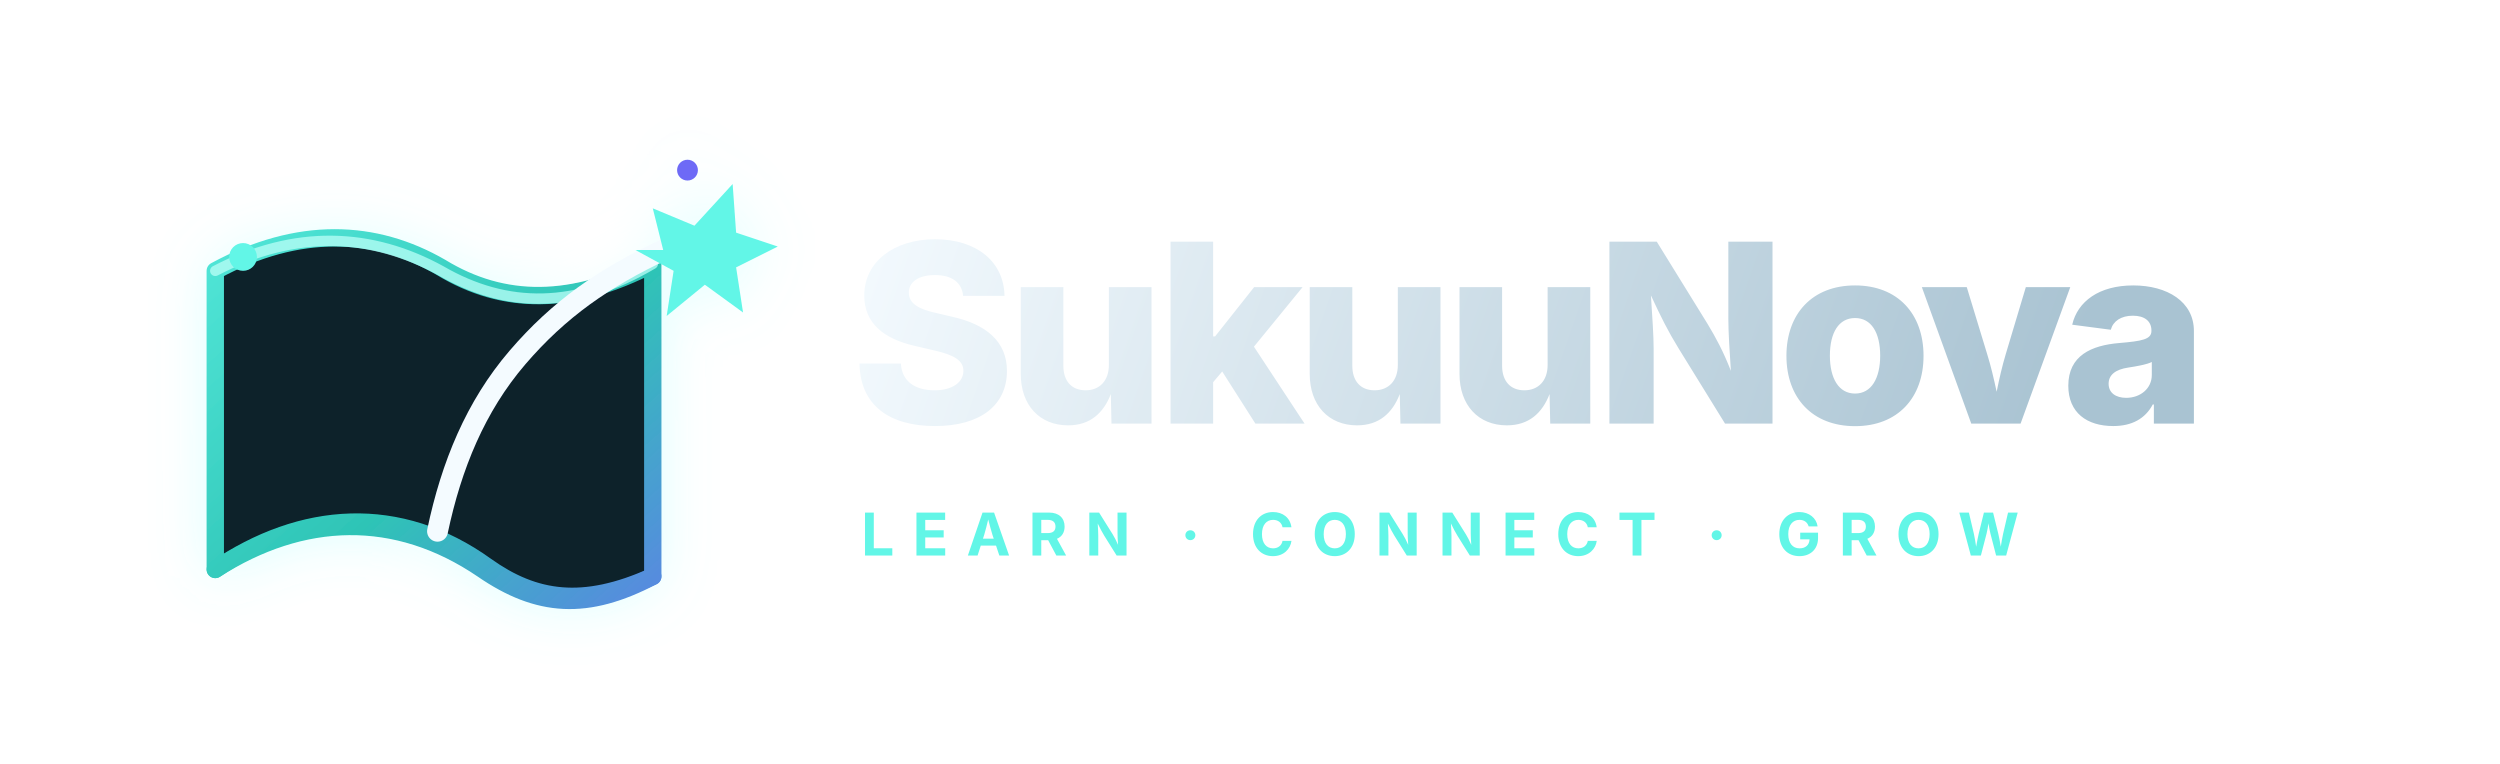
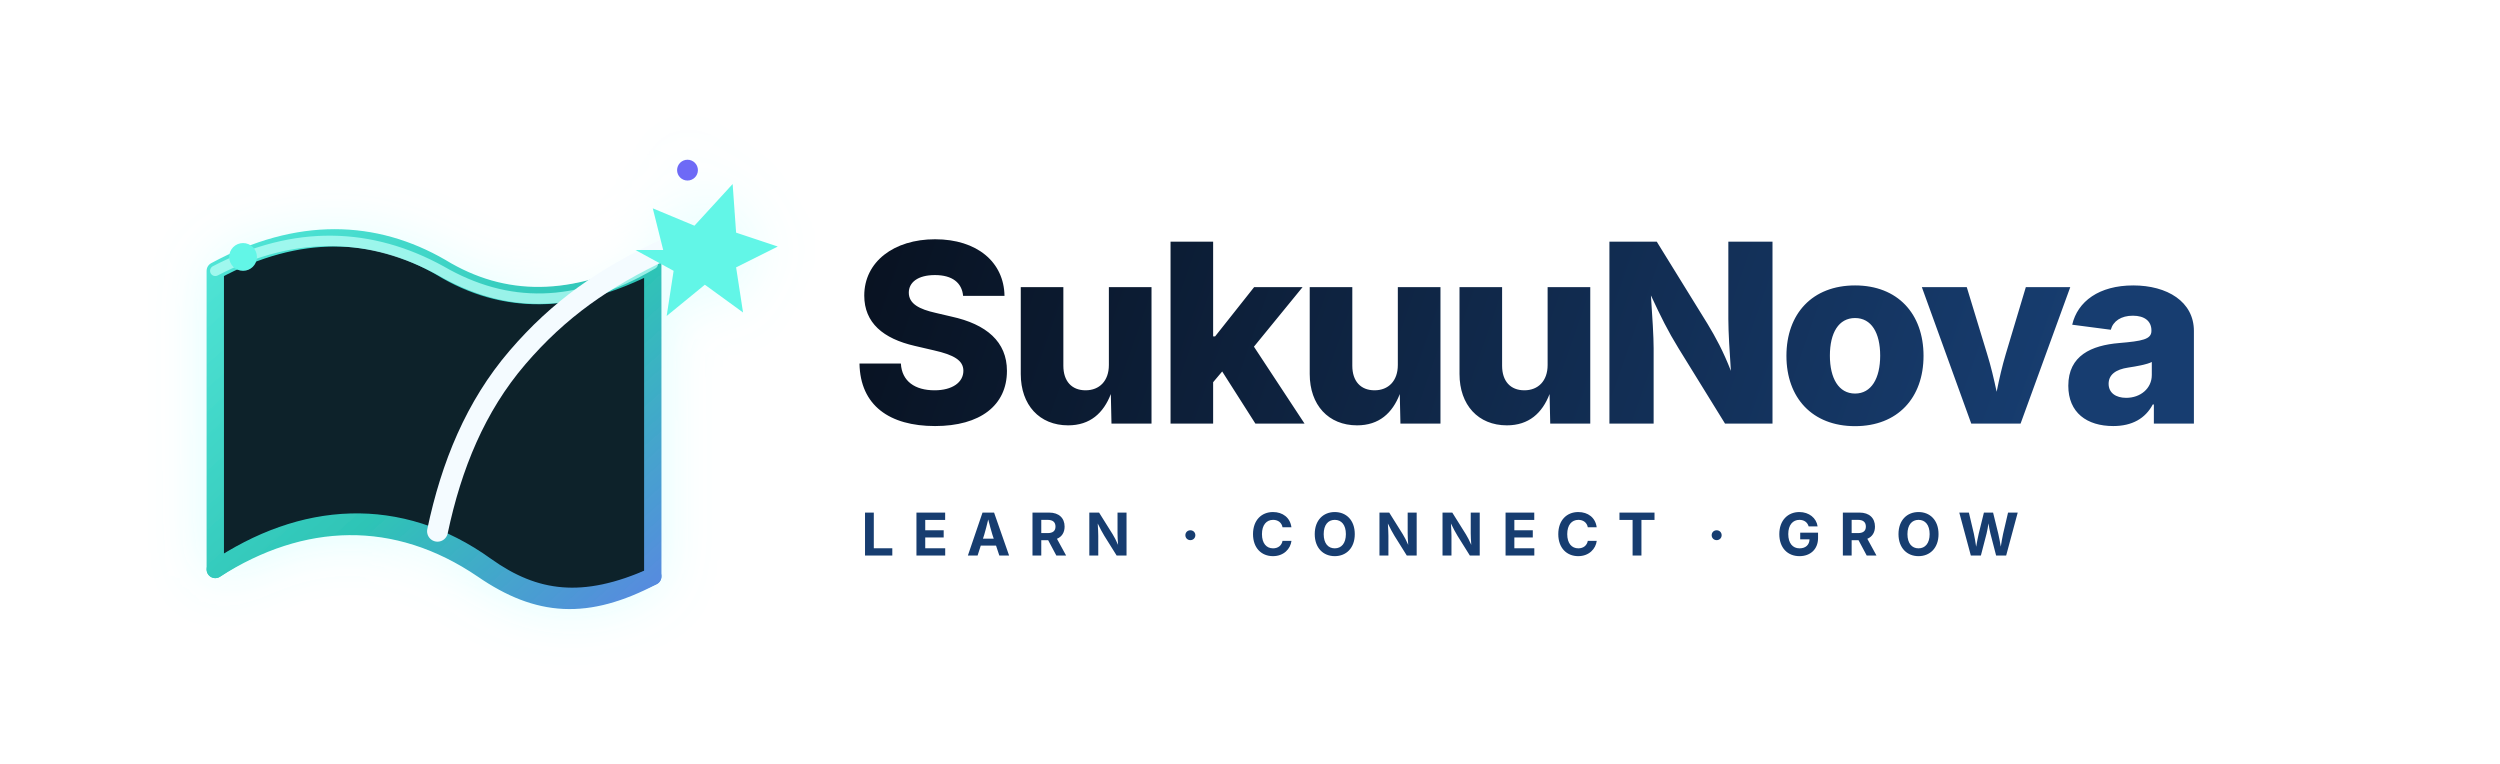
<svg xmlns="http://www.w3.org/2000/svg" width="720" height="220" viewBox="0 0 720 220" fill="none" role="img" aria-labelledby="title desc">
  <defs>
    <linearGradient id="nova" x1="30" y1="20" x2="190" y2="200" gradientUnits="userSpaceOnUse">
      <stop stop-color="#62F6E7" />
      <stop offset="0.55" stop-color="#2EC4B6" />
      <stop offset="1" stop-color="#6E6AF6" />
    </linearGradient>
    <linearGradient id="word" x1="245" y1="55" x2="575" y2="170" gradientUnits="userSpaceOnUse">
-       <stop stop-color="#F5FBFF" />
-       <stop offset="1" stop-color="#A9C3D2" />
+       <stop stop-color="#08111F" />
+       <stop offset="1" stop-color="#173D70" />
    </linearGradient>
    <filter id="soft" x="-40%" y="-40%" width="180%" height="180%">
      <feGaussianBlur stdDeviation="8" result="blur" />
      <feColorMatrix in="blur" type="matrix" values="1 0 0 0 0.12  0 1 0 0 0.78  0 0 1 0 0.72  0 0 0 0.22 0" />
      <feBlend in="SourceGraphic" />
    </filter>
  </defs>
  <g transform="translate(10 12)" filter="url(#soft)">
    <path d="M52 152C77 135 105 133 130 151C144 161 158 163 178 154V64C155 76 135 76 117 65C98 54 76 53 52 66V152Z" fill="#0C202C" stroke="url(#nova)" stroke-width="5" stroke-linejoin="round" />
    <path d="M52 66C75 54 97 55 117 66C136 77 156 77 178 64" stroke="#B9FFF7" stroke-opacity="0.75" stroke-width="3" stroke-linecap="round" />
    <path d="M52 152C77 136 104 135 129 152C145 163 159 164 178 154" stroke="url(#nova)" stroke-width="5" stroke-linecap="round" />
    <path d="M116 141C120 122 127 105 139 91C151 77 164 68 181 60" stroke="#F4FBFF" stroke-width="6" stroke-linecap="round" />
    <path d="M181 60L178 48L190 53L201 41L202 55L214 59L202 65L204 78L193 70L182 79L184 66L173 60L181 60Z" fill="#62F6E7" />
    <circle cx="60" cy="62" r="4" fill="#62F6E7" />
    <circle cx="188" cy="37" r="3" fill="#6E6AF6" />
  </g>
  <text x="245" y="122" font-family="Inter, ui-sans-serif, system-ui, -apple-system, BlinkMacSystemFont, 'Segoe UI', sans-serif" font-size="72" font-weight="800" letter-spacing="-2.6" fill="url(#word)">SukuuNova</text>
-   <text x="248" y="160" font-family="Inter, ui-sans-serif, system-ui, -apple-system, BlinkMacSystemFont, 'Segoe UI', sans-serif" font-size="17" font-weight="700" letter-spacing="5.2" fill="#62F6E7">LEARN · CONNECT · GROW</text>
+   <text x="248" y="160" font-family="Inter, ui-sans-serif, system-ui, -apple-system, BlinkMacSystemFont, 'Segoe UI', sans-serif" font-size="17" font-weight="700" letter-spacing="5.2" fill="#173D70">LEARN · CONNECT · GROW</text>
</svg>
